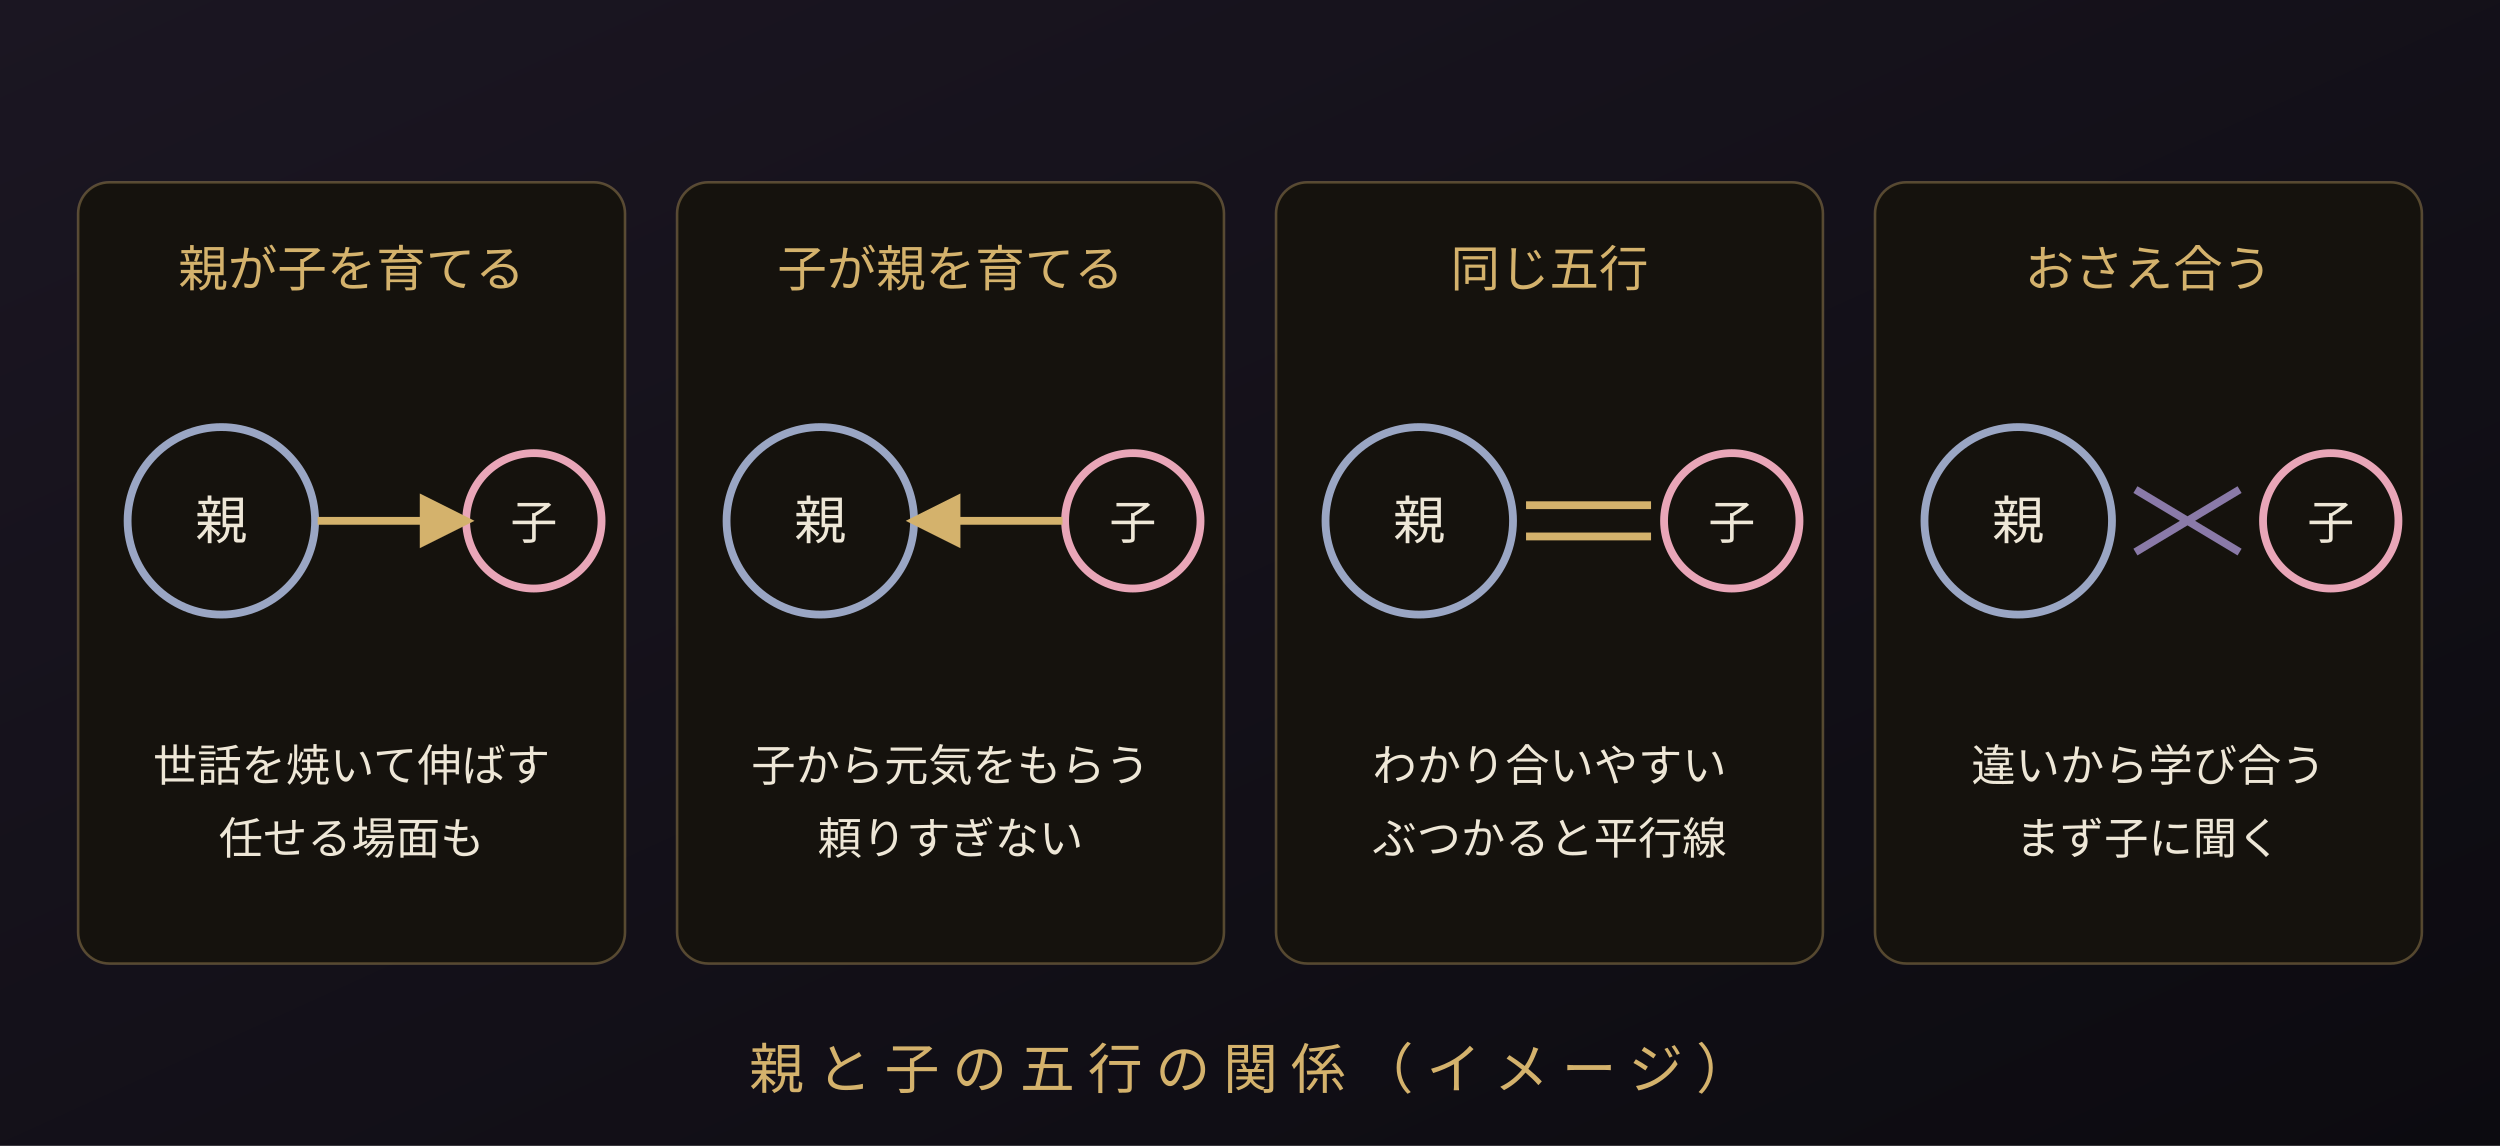
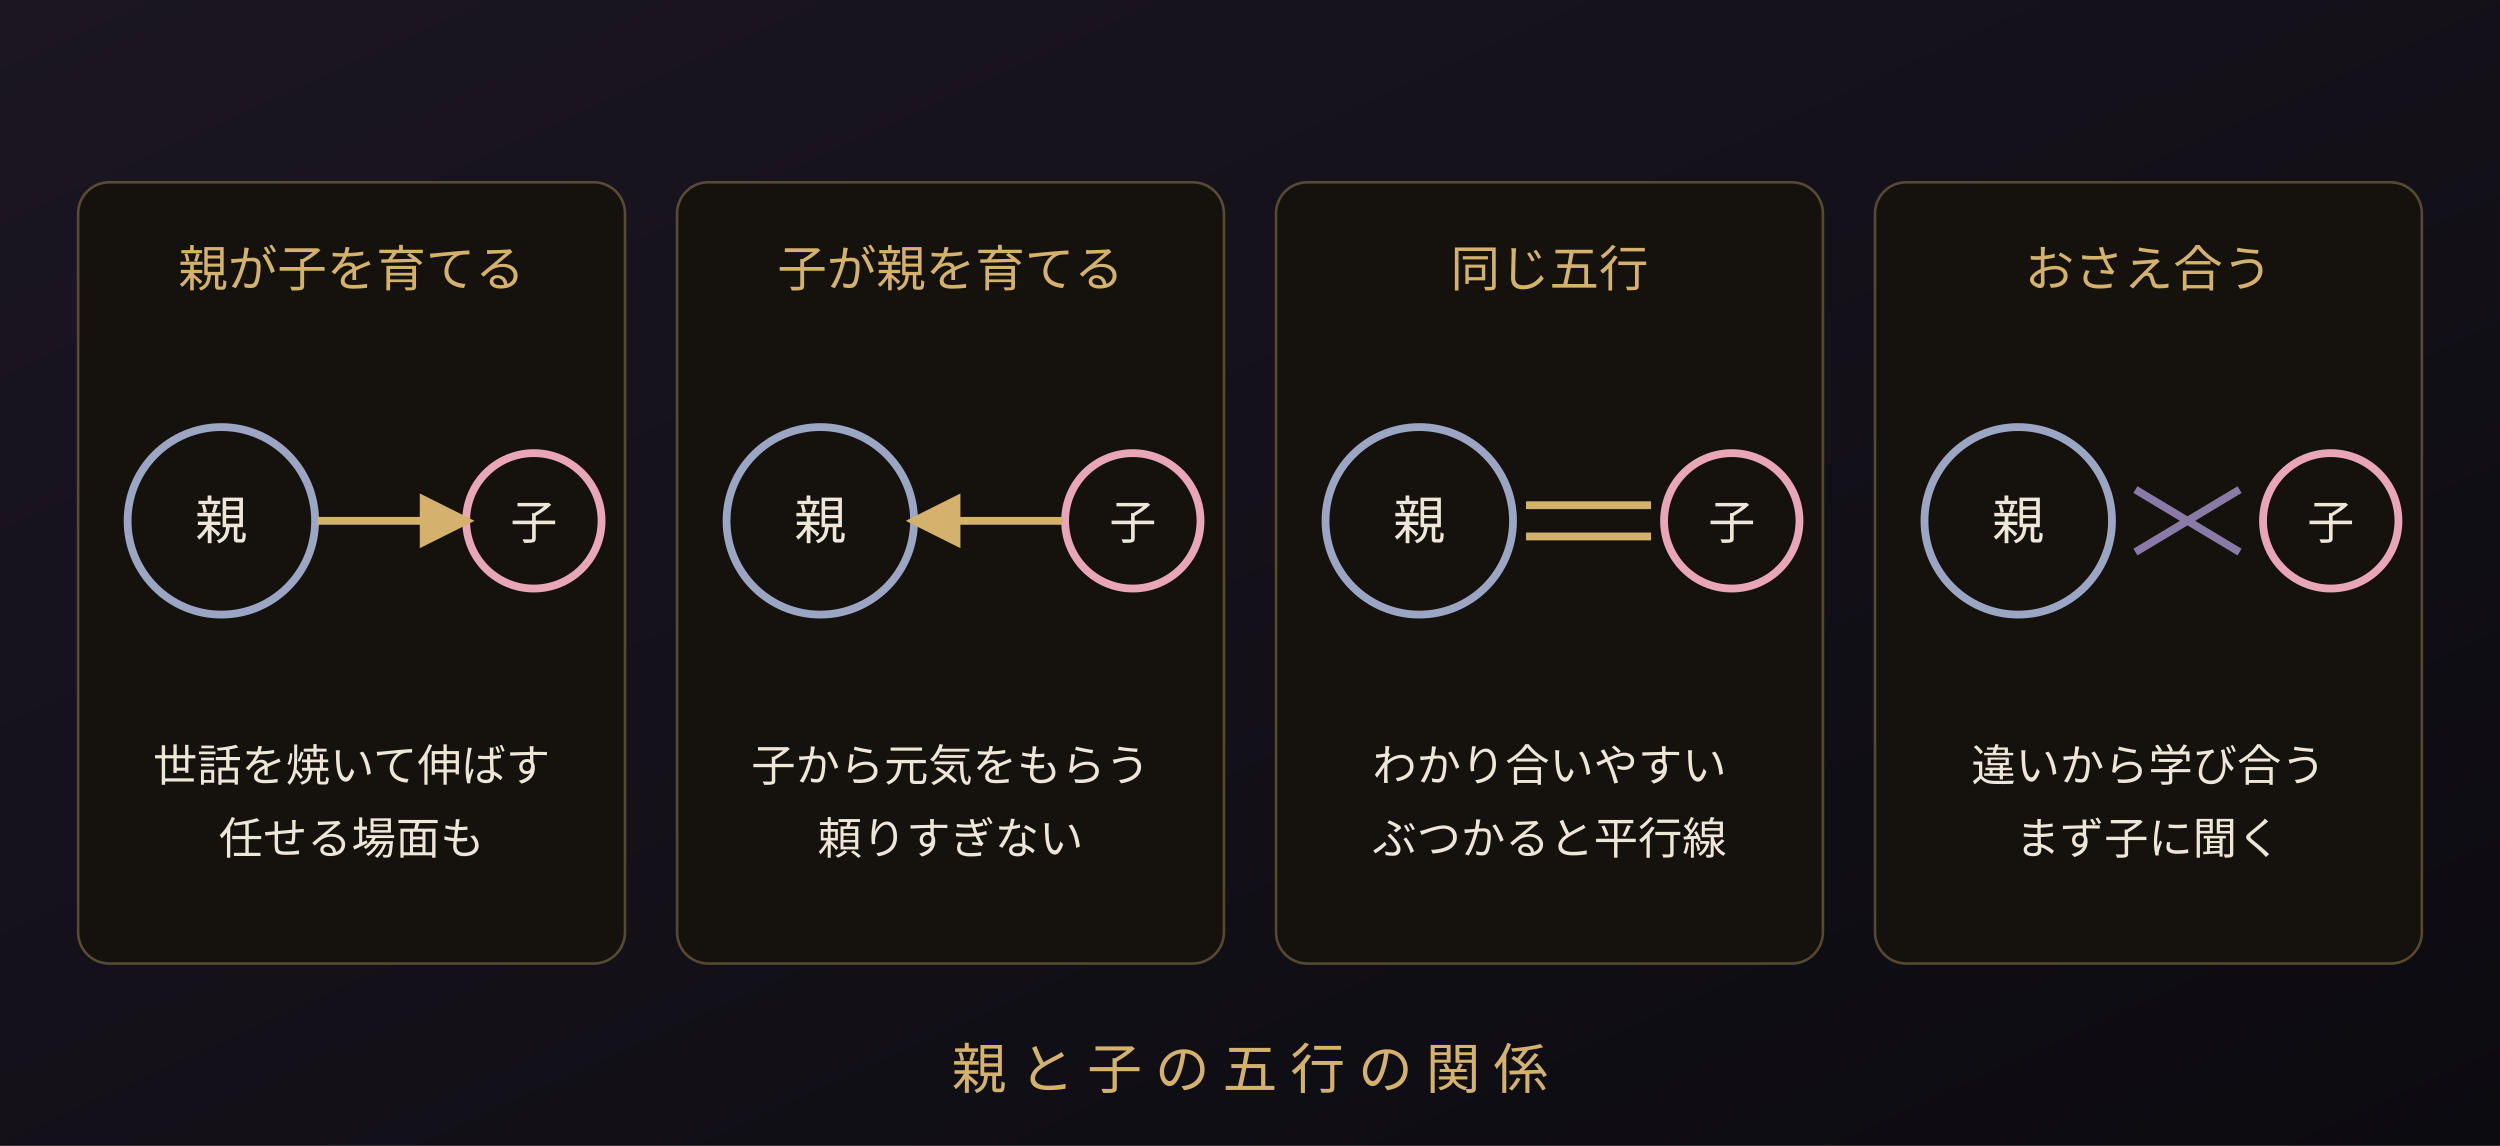
<svg xmlns="http://www.w3.org/2000/svg" viewBox="0 0 960 440" role="img" aria-label="親と子の五行の関係を4つの型で表した図。親が子を育てる、子が親を育てる、同じ五行、おさえ合う">
  <defs>
    <linearGradient id="bg" x1="0" y1="0" x2="1" y2="1">
      <stop offset="0" stop-color="#1b1622" />
      <stop offset="1" stop-color="#0c0b10" />
    </linearGradient>
    <radialGradient id="g" cx=".5" cy=".5" r=".5">
      <stop offset="0" stop-color="#D4B26C" stop-opacity=".3" />
      <stop offset="1" stop-color="#D4B26C" stop-opacity="0" />
    </radialGradient>
  </defs>
  <rect width="960" height="440" fill="url(#bg)" />
  <defs>
    <marker id="ar" viewBox="0 0 10 10" refX="8" refY="5" markerWidth="7" markerHeight="7" orient="auto">
      <path d="M0 0 L10 5 L0 10Z" fill="#D4B26C" />
    </marker>
  </defs>
  <rect x="30" y="70" width="210" height="300" rx="12" fill="#15120d" stroke="rgba(212,178,108,.35)" />
  <text x="135" y="110" text-anchor="middle" font-family="serif" font-size="19" fill="#D4B26C">親が子を育てる</text>
  <circle cx="85" cy="200" r="36" fill="none" stroke="#9aa6c4" stroke-width="3" />
  <text x="85" y="207" text-anchor="middle" font-family="sans-serif" font-size="20" fill="#EEE7D7">親</text>
  <circle cx="205" cy="200" r="26" fill="none" stroke="#e9a6b8" stroke-width="3" />
  <text x="205" y="207" text-anchor="middle" font-family="sans-serif" font-size="18" fill="#EEE7D7">子</text>
  <path d="M122 200 H178" stroke="#D4B26C" stroke-width="3" marker-end="url(#ar)" />
  <text x="135" y="300" text-anchor="middle" font-family="sans-serif" font-size="17" fill="#EEE7D7">世話を焼いて伸ばす</text>
  <text x="135" y="328" text-anchor="middle" font-family="sans-serif" font-size="17" fill="#EEE7D7">任せる場面も</text>
  <rect x="260" y="70" width="210" height="300" rx="12" fill="#15120d" stroke="rgba(212,178,108,.35)" />
  <text x="365" y="110" text-anchor="middle" font-family="serif" font-size="19" fill="#D4B26C">子が親を育てる</text>
  <circle cx="315" cy="200" r="36" fill="none" stroke="#9aa6c4" stroke-width="3" />
  <text x="315" y="207" text-anchor="middle" font-family="sans-serif" font-size="20" fill="#EEE7D7">親</text>
  <circle cx="435" cy="200" r="26" fill="none" stroke="#e9a6b8" stroke-width="3" />
  <text x="435" y="207" text-anchor="middle" font-family="sans-serif" font-size="18" fill="#EEE7D7">子</text>
  <path d="M408 200 H352" stroke="#D4B26C" stroke-width="3" marker-end="url(#ar)" />
  <text x="365" y="300" text-anchor="middle" font-family="sans-serif" font-size="17" fill="#EEE7D7">子から元気をもらう</text>
  <text x="365" y="328" text-anchor="middle" font-family="sans-serif" font-size="17" fill="#EEE7D7">頼りすぎない</text>
  <rect x="490" y="70" width="210" height="300" rx="12" fill="#15120d" stroke="rgba(212,178,108,.35)" />
  <text x="595" y="110" text-anchor="middle" font-family="serif" font-size="19" fill="#D4B26C">同じ五行</text>
  <circle cx="545" cy="200" r="36" fill="none" stroke="#9aa6c4" stroke-width="3" />
  <text x="545" y="207" text-anchor="middle" font-family="sans-serif" font-size="20" fill="#EEE7D7">親</text>
  <circle cx="665" cy="200" r="26" fill="none" stroke="#e9a6b8" stroke-width="3" />
  <text x="665" y="207" text-anchor="middle" font-family="sans-serif" font-size="18" fill="#EEE7D7">子</text>
  <path d="M586 194 H634 M586 206 H634" stroke="#D4B26C" stroke-width="3" />
  <text x="595" y="300" text-anchor="middle" font-family="sans-serif" font-size="17" fill="#EEE7D7">わかり合いやすい</text>
  <text x="595" y="328" text-anchor="middle" font-family="sans-serif" font-size="17" fill="#EEE7D7">ぶつかると平行線</text>
  <rect x="720" y="70" width="210" height="300" rx="12" fill="#15120d" stroke="rgba(212,178,108,.35)" />
  <text x="825" y="110" text-anchor="middle" font-family="serif" font-size="19" fill="#D4B26C">おさえ合う</text>
  <circle cx="775" cy="200" r="36" fill="none" stroke="#9aa6c4" stroke-width="3" />
  <text x="775" y="207" text-anchor="middle" font-family="sans-serif" font-size="20" fill="#EEE7D7">親</text>
  <circle cx="895" cy="200" r="26" fill="none" stroke="#e9a6b8" stroke-width="3" />
  <text x="895" y="207" text-anchor="middle" font-family="sans-serif" font-size="18" fill="#EEE7D7">子</text>
  <path d="M820 188 L860 212 M860 188 L820 212" stroke="#8a7aa8" stroke-width="3" />
  <text x="825" y="300" text-anchor="middle" font-family="sans-serif" font-size="17" fill="#EEE7D7">違いから学び合う</text>
  <text x="825" y="328" text-anchor="middle" font-family="sans-serif" font-size="17" fill="#EEE7D7">まず子に聞く</text>
-   <text x="480.0" y="418" text-anchor="middle" font-family="serif" font-size="21" fill="#D4B26C" letter-spacing="5">親と子の五行の関係（イメージ）</text>
+   <text x="480.0" y="418" text-anchor="middle" font-family="serif" font-size="21" fill="#D4B26C" letter-spacing="5">親と子の五行の関係</text>
</svg>
